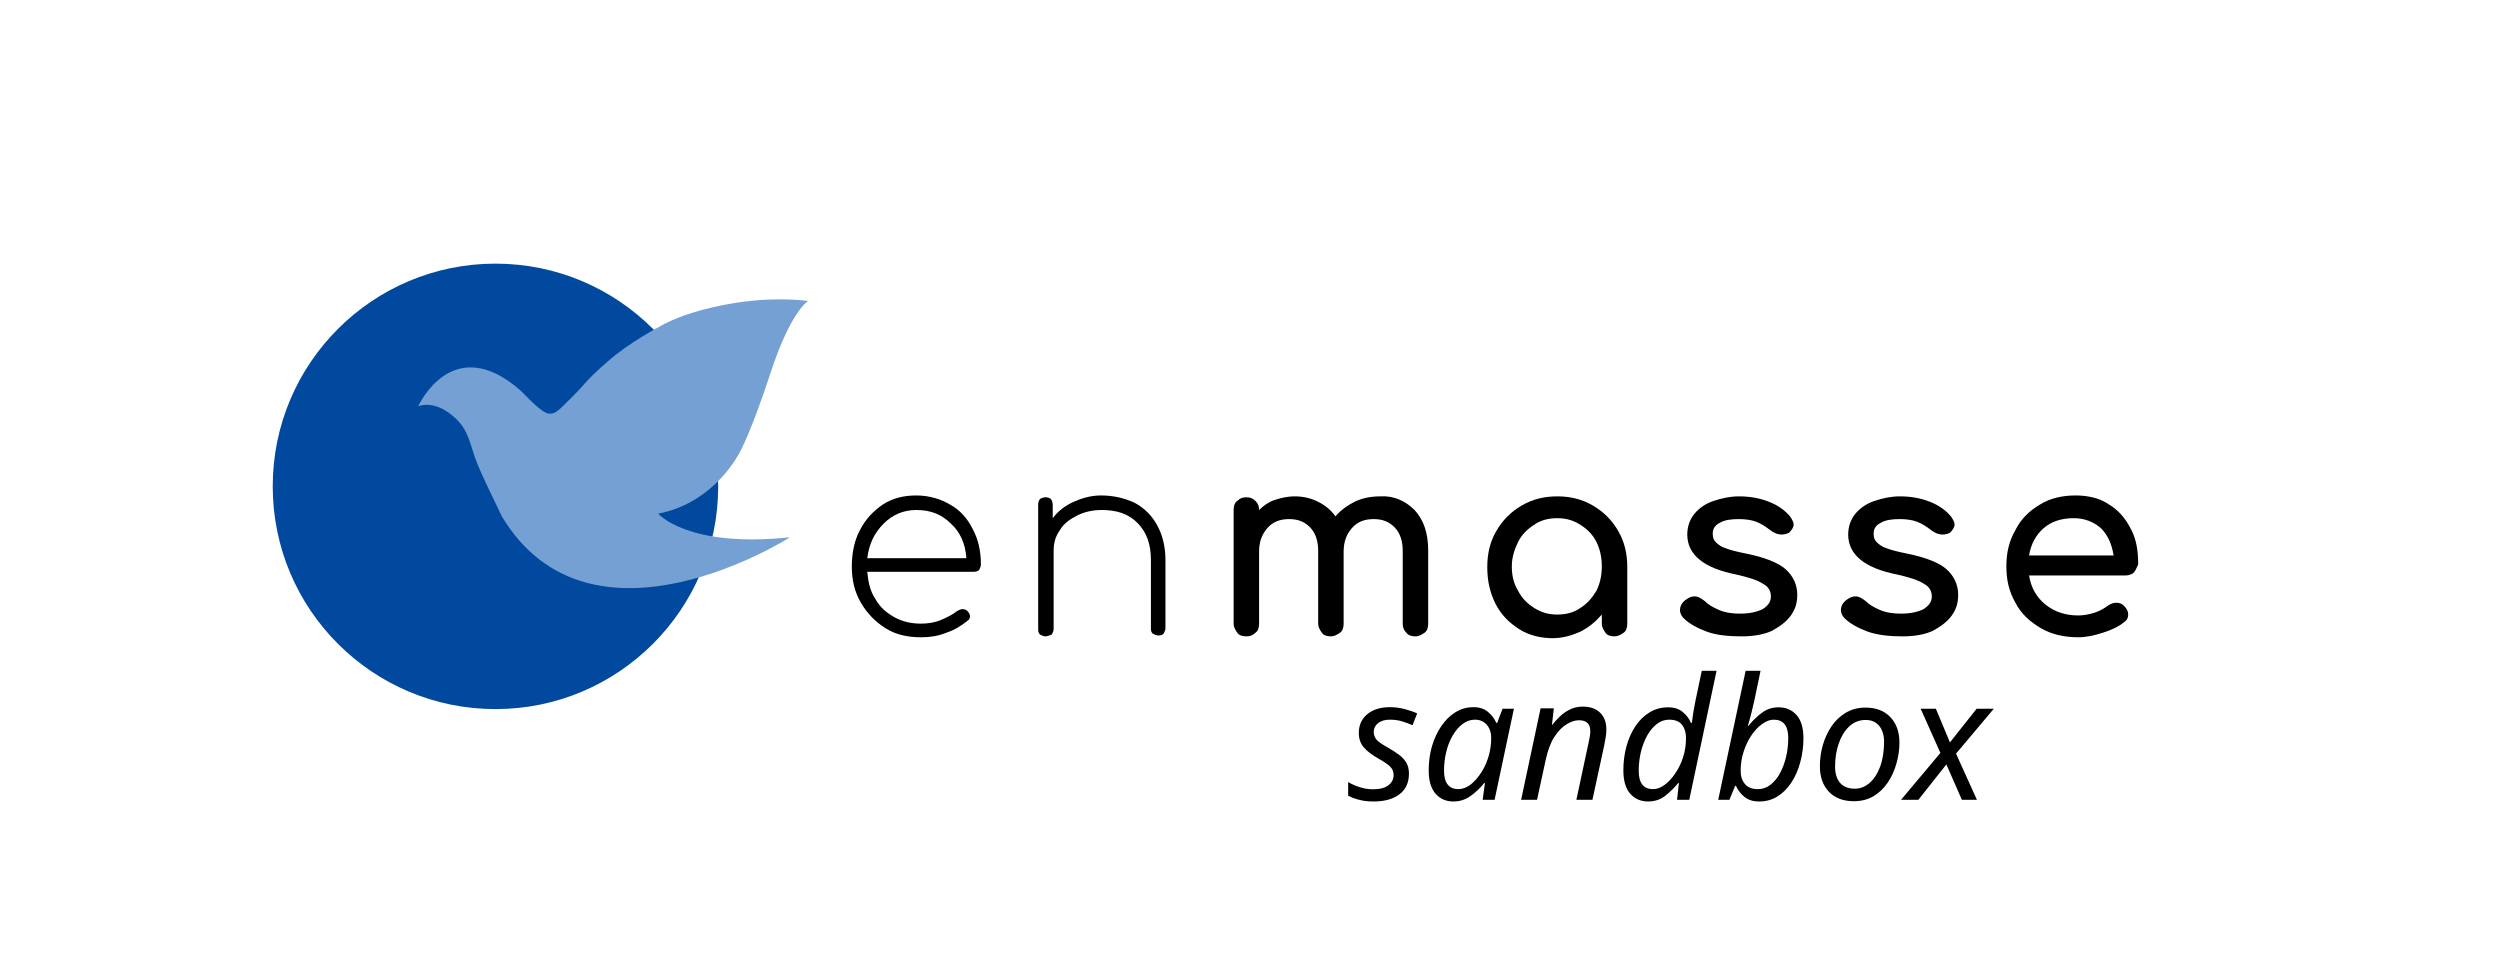
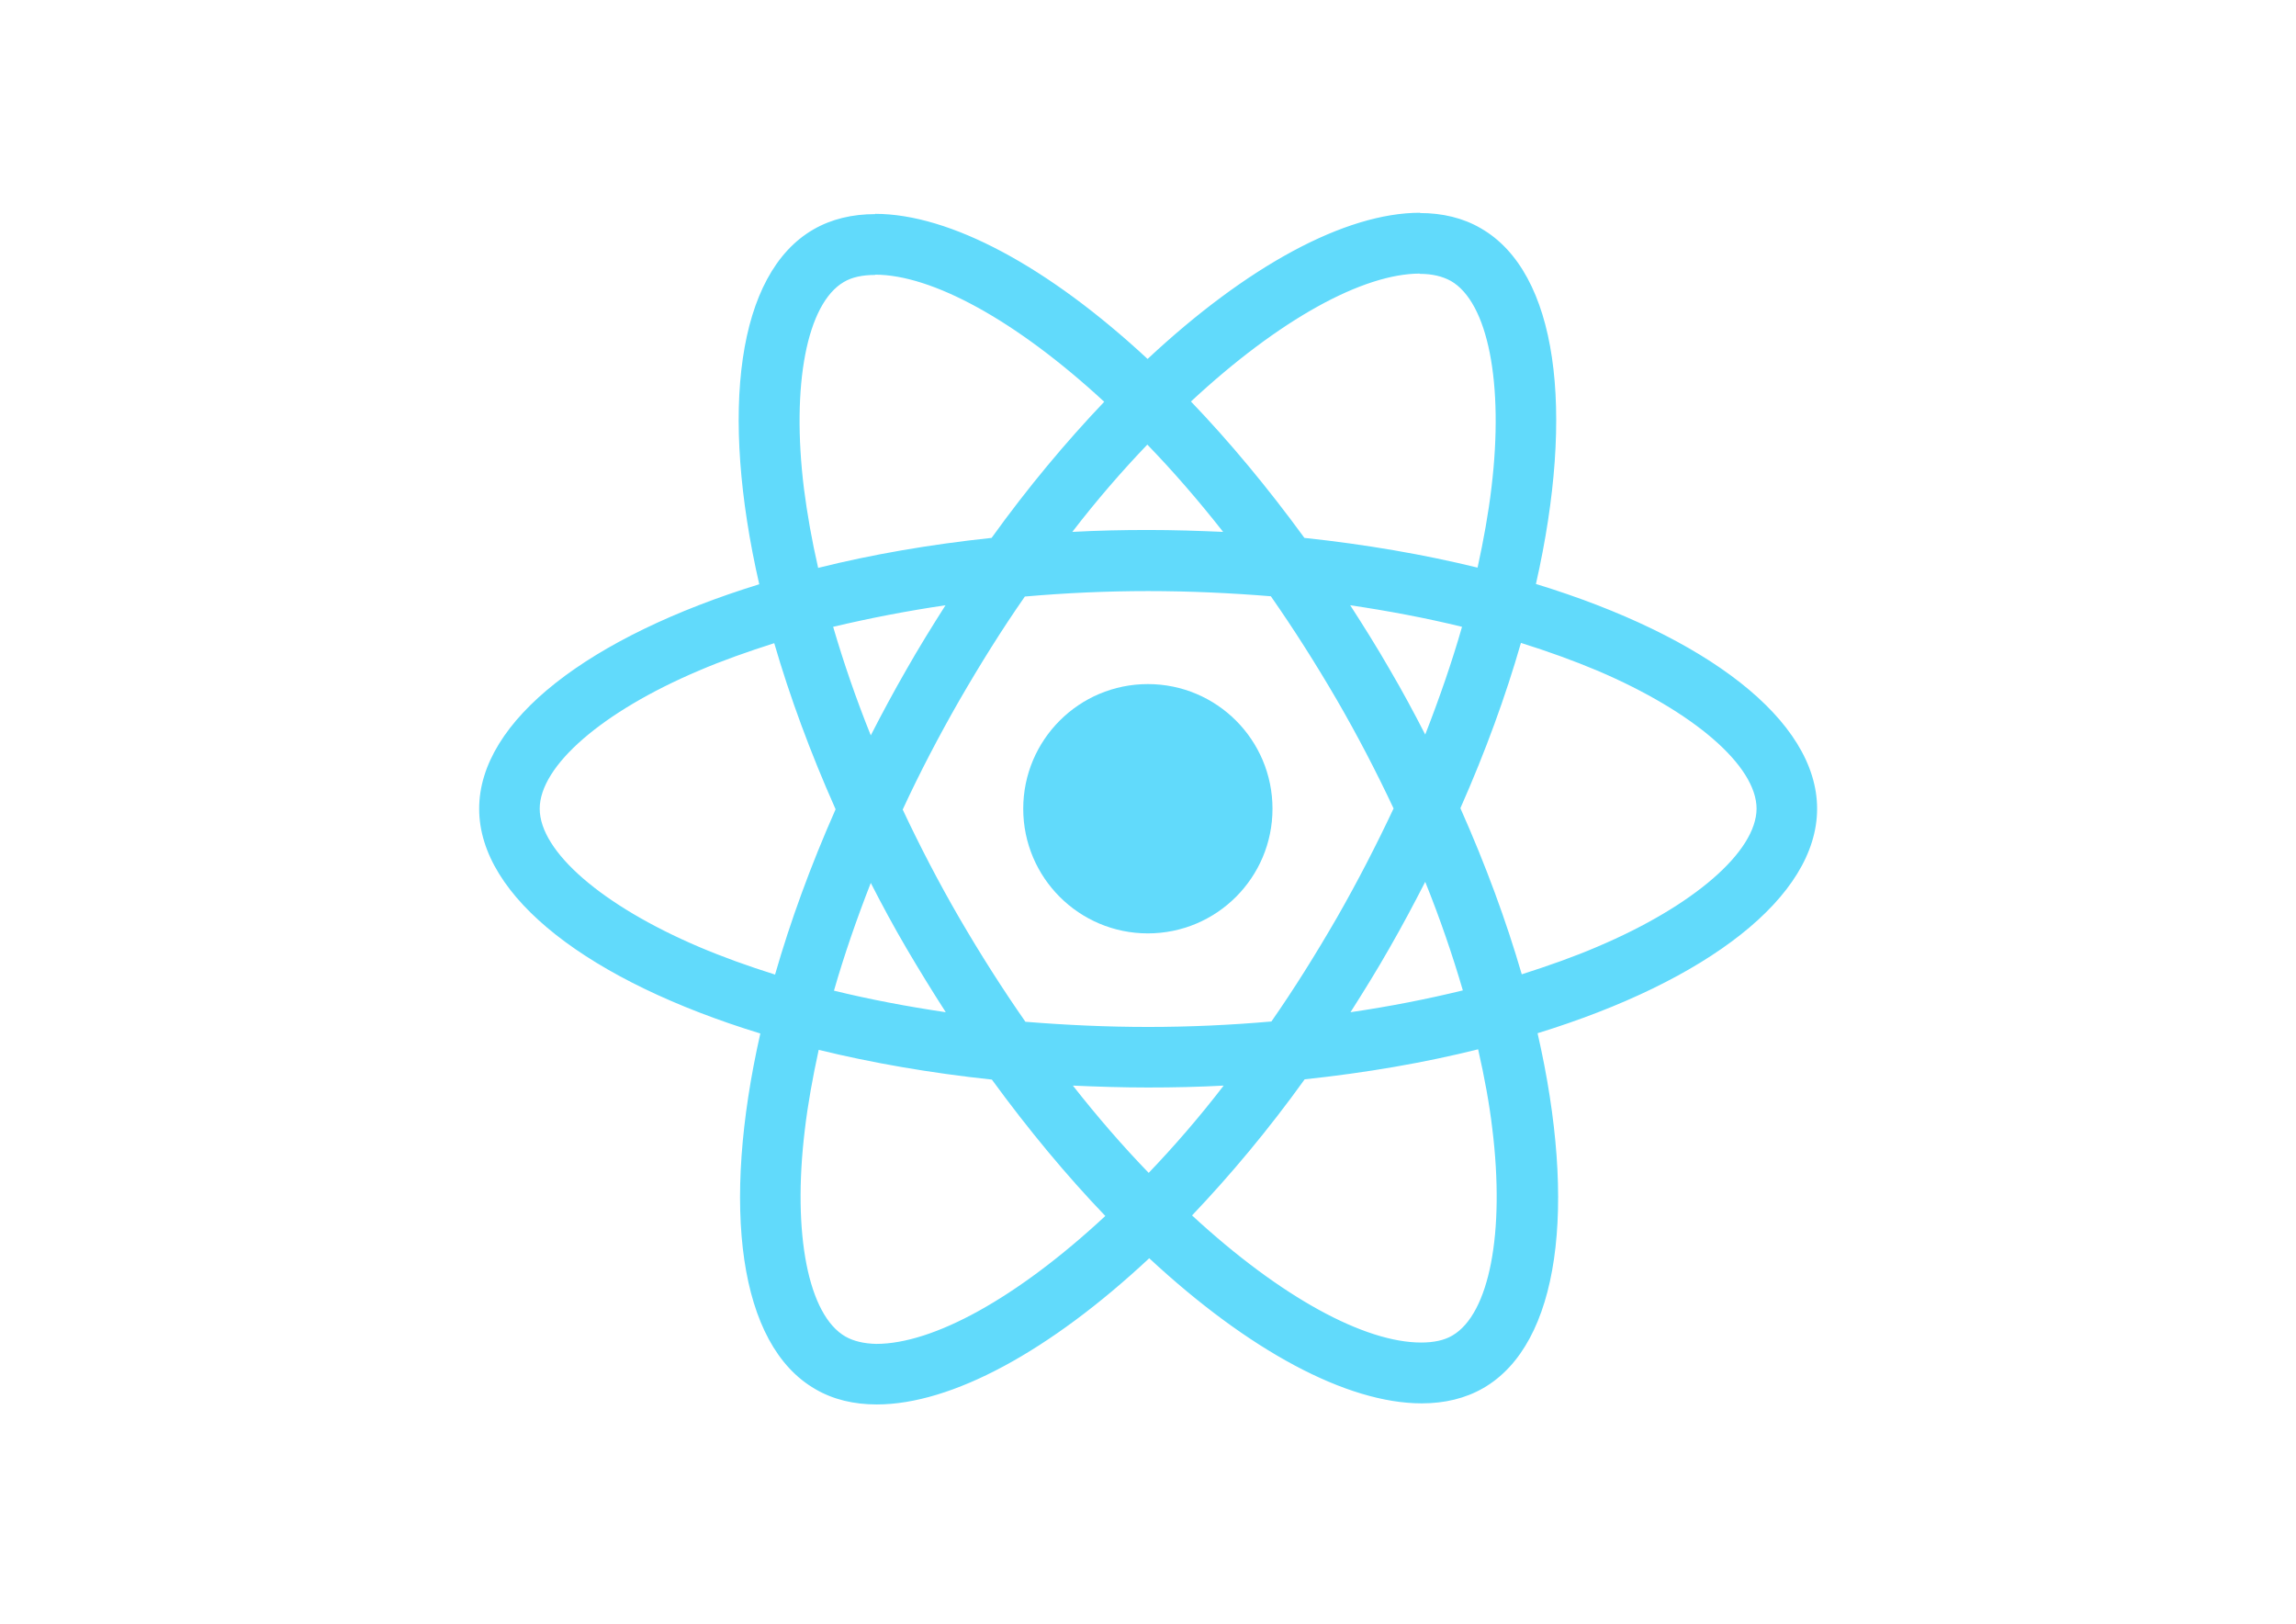
- <svg xmlns="http://www.w3.org/2000/svg" xml:space="preserve" style="enable-background:new 0 0 275 105;" viewBox="0 0 275 105" y="0px" x="0px" id="Layer_1" version="1.1">
-   <defs id="defs36" />
-   <style id="style2" type="text/css">
- 	.st0{enable-background:new    ;}
- 	.st1{font-family:'Comfortaa-Light';}
- 	.st2{font-size:28px;}
- 	.st3{letter-spacing:2;}
- 	.st4{fill:#00499E;}
- 	.st5{fill:#75A0D3;}
- </style>
-   <g id="Page-1">
-     <g transform="translate(-123, -65)" id="A4-Copy-2">
-       <g transform="translate(153, 94)" id="Group-2">
-         <g id="g12" class="st0">
-           <path id="path8" d="M74.5,26.5c1.1,0.6,1.9,1.5,2.5,2.7c0.6,1.1,0.9,2.4,0.9,3.9c0,0.2-0.1,0.4-0.2,0.6c-0.1,0.1-0.3,0.2-0.6,0.2H65.4      c0.1,1.1,0.3,2.1,0.9,3c0.5,0.9,1.2,1.5,2.1,2c0.9,0.5,1.9,0.7,2.9,0.7c0.7,0,1.5-0.1,2.2-0.4c0.7-0.3,1.3-0.6,1.8-1      c0.2-0.1,0.4-0.2,0.6-0.2c0.2,0,0.4,0.1,0.5,0.2c0.2,0.2,0.3,0.4,0.3,0.6c0,0.2-0.1,0.4-0.3,0.5c-0.6,0.5-1.4,1-2.3,1.3      c-1,0.4-1.9,0.5-2.8,0.5c-1.5,0-2.8-0.3-3.9-1c-1.1-0.7-2-1.6-2.7-2.8c-0.7-1.2-1-2.5-1-4c0-1.5,0.3-2.9,0.9-4      c0.6-1.2,1.5-2.1,2.5-2.8c1.1-0.7,2.3-1,3.7-1C72.2,25.5,73.5,25.9,74.5,26.5z M67.2,28.6c-1,1-1.6,2.2-1.8,3.8h10.9      c-0.1-1.6-0.7-2.9-1.7-3.8c-1-1-2.2-1.5-3.8-1.5C69.4,27.1,68.2,27.6,67.2,28.6z" />
-           <path id="path10" d="M94.8,26.3c1.1,0.6,1.9,1.4,2.5,2.5s0.9,2.4,0.9,3.8v7.5c0,0.2-0.1,0.4-0.2,0.6c-0.2,0.2-0.4,0.2-0.6,0.2      c-0.2,0-0.4-0.1-0.6-0.2c-0.2-0.2-0.2-0.4-0.2-0.6v-7.5c0-1.8-0.5-3.1-1.5-4.1s-2.3-1.4-3.9-1.4c-1,0-1.9,0.2-2.7,0.6      s-1.5,0.9-1.9,1.6c-0.5,0.7-0.7,1.4-0.7,2.3v8.6c0,0.2-0.1,0.4-0.2,0.6C85.4,40.9,85.2,41,85,41c-0.2,0-0.4-0.1-0.6-0.2      c-0.2-0.2-0.2-0.4-0.2-0.6V26.5c0-0.3,0.1-0.5,0.2-0.6s0.4-0.2,0.6-0.2c0.3,0,0.5,0.1,0.6,0.2c0.1,0.1,0.2,0.4,0.2,0.6V28      c0.6-0.8,1.4-1.4,2.3-1.8s1.9-0.7,3-0.7C92.5,25.5,93.7,25.8,94.8,26.3z" />
-         </g>
-         <text id="text14" class="st1 st2 st3" transform="matrix(1 0 0 1 103.0155 41)"> </text>
-         <g id="g26" class="st0">
-           <path id="path16" d="M125.6,27.1c1,1.1,1.5,2.5,1.5,4.5v8c0,0.4-0.1,0.8-0.4,1s-0.6,0.4-1,0.4c-0.4,0-0.8-0.1-1-0.4c-0.3-0.3-0.4-0.6-0.4-1      v-8c0-1.1-0.3-2-0.9-2.6s-1.3-0.9-2.3-0.9c-1,0-1.8,0.3-2.4,1s-0.9,1.5-0.9,2.6v7.9c0,0.4-0.1,0.8-0.4,1s-0.6,0.4-1,0.4      c-0.4,0-0.8-0.1-1-0.4s-0.4-0.6-0.4-1v-8c0-1.1-0.3-2-0.9-2.6c-0.6-0.6-1.3-0.9-2.3-0.9c-1,0-1.8,0.3-2.4,1      c-0.6,0.7-0.9,1.5-0.9,2.6v7.9c0,0.4-0.1,0.8-0.4,1c-0.3,0.3-0.6,0.4-1,0.4c-0.4,0-0.8-0.1-1-0.4s-0.4-0.6-0.4-1V27.1      c0-0.4,0.1-0.8,0.4-1c0.3-0.3,0.6-0.4,1-0.4c0.4,0,0.7,0.1,1,0.4c0.3,0.3,0.4,0.6,0.4,1c0.5-0.5,1.1-0.9,1.7-1.1      s1.4-0.4,2.2-0.4c1,0,1.8,0.2,2.6,0.6s1.4,0.9,1.9,1.6c0.6-0.7,1.3-1.2,2.1-1.6c0.8-0.4,1.8-0.6,2.8-0.6      C123.3,25.5,124.6,26.1,125.6,27.1z" />
-           <path id="path18" d="M145.2,26.6c1.2,0.7,2.1,1.6,2.8,2.8c0.7,1.2,1,2.5,1,4v6.2c0,0.4-0.1,0.8-0.4,1s-0.6,0.4-1,0.4c-0.4,0-0.8-0.1-1-0.4      s-0.4-0.6-0.4-1v-1c-0.7,0.8-1.4,1.4-2.4,1.9c-0.9,0.4-1.9,0.7-3,0.7c-1.3,0-2.6-0.3-3.7-1c-1.1-0.7-2-1.6-2.6-2.8      c-0.6-1.2-0.9-2.5-0.9-4c0-1.5,0.3-2.8,1-4c0.7-1.2,1.6-2.1,2.8-2.8c1.2-0.7,2.5-1,3.9-1S144,25.9,145.2,26.6z M143.8,37.9      c0.8-0.5,1.3-1.1,1.8-1.9c0.4-0.8,0.6-1.7,0.6-2.7s-0.2-1.9-0.6-2.7c-0.4-0.8-1-1.4-1.8-1.9s-1.6-0.7-2.5-0.7s-1.8,0.2-2.5,0.7      c-0.8,0.5-1.4,1.1-1.8,1.9c-0.4,0.8-0.7,1.7-0.7,2.7s0.2,1.9,0.7,2.7c0.4,0.8,1,1.4,1.8,1.9c0.8,0.5,1.6,0.7,2.5,0.7      S143.1,38.4,143.8,37.9z" />
-           <path id="path20" d="M157.8,40.5c-1.1-0.4-2-0.9-2.6-1.5c-0.2-0.2-0.4-0.5-0.4-0.9c0-0.4,0.2-0.8,0.6-1.1c0.4-0.3,0.7-0.4,1-0.4      c0.4,0,0.7,0.2,1.1,0.5c0.4,0.4,0.9,0.7,1.6,1c0.7,0.3,1.5,0.4,2.3,0.4c1.1,0,1.9-0.2,2.5-0.5c0.6-0.4,0.9-0.8,0.9-1.4      c0-0.6-0.3-1.1-0.9-1.4c-0.6-0.4-1.6-0.7-2.9-1c-3.6-0.7-5.4-2.2-5.4-4.4c0-0.9,0.3-1.7,0.8-2.3c0.5-0.6,1.2-1.1,2.1-1.4      c0.9-0.3,1.8-0.5,2.8-0.5c1.2,0,2.3,0.2,3.3,0.6c1,0.4,1.7,0.9,2.3,1.6c0.2,0.3,0.4,0.6,0.4,0.9c0,0.3-0.2,0.6-0.5,0.9      c-0.2,0.1-0.5,0.2-0.8,0.2c-0.5,0-0.9-0.2-1.3-0.5c-0.5-0.4-1-0.7-1.5-0.9c-0.5-0.2-1.2-0.3-1.9-0.3c-0.9,0-1.6,0.1-2.1,0.4      c-0.6,0.3-0.8,0.7-0.8,1.2c0,0.4,0.1,0.7,0.3,0.9s0.5,0.5,1.1,0.7c0.5,0.2,1.3,0.4,2.3,0.6c2,0.4,3.5,1,4.3,1.7      c0.8,0.7,1.3,1.7,1.3,2.8c0,0.9-0.2,1.6-0.7,2.3c-0.5,0.7-1.2,1.2-2.1,1.7c-0.9,0.4-2,0.6-3.3,0.6S158.9,40.9,157.8,40.5z" />
-           <path id="path22" d="M175.5,40.5c-1.1-0.4-2-0.9-2.6-1.5c-0.2-0.2-0.4-0.5-0.4-0.9c0-0.4,0.2-0.8,0.6-1.1c0.4-0.3,0.7-0.4,1-0.4      c0.4,0,0.7,0.2,1.1,0.5c0.4,0.4,0.9,0.7,1.6,1c0.7,0.3,1.5,0.4,2.3,0.4c1.1,0,1.9-0.2,2.5-0.5c0.6-0.4,0.9-0.8,0.9-1.4      c0-0.6-0.3-1.1-0.9-1.4c-0.6-0.4-1.6-0.7-2.9-1c-3.6-0.7-5.4-2.2-5.4-4.4c0-0.9,0.3-1.7,0.8-2.3c0.5-0.6,1.2-1.1,2.1-1.4      c0.9-0.3,1.8-0.5,2.8-0.5c1.2,0,2.3,0.2,3.3,0.6c1,0.4,1.7,0.9,2.3,1.6c0.2,0.3,0.4,0.6,0.4,0.9c0,0.3-0.2,0.6-0.5,0.9      c-0.2,0.1-0.5,0.2-0.8,0.2c-0.5,0-0.9-0.2-1.3-0.5c-0.5-0.4-1-0.7-1.5-0.9c-0.5-0.2-1.2-0.3-1.9-0.3c-0.9,0-1.6,0.1-2.1,0.4      c-0.6,0.3-0.8,0.7-0.8,1.2c0,0.4,0.1,0.7,0.3,0.9s0.5,0.5,1.1,0.7c0.5,0.2,1.3,0.4,2.3,0.6c2,0.4,3.5,1,4.3,1.7      c0.8,0.7,1.3,1.7,1.3,2.8c0,0.9-0.2,1.6-0.7,2.3c-0.5,0.7-1.2,1.2-2.1,1.7c-0.9,0.4-2,0.6-3.3,0.6S176.7,40.9,175.5,40.5z" />
-           <path id="path24" d="M204.7,34c-0.2,0.2-0.6,0.3-0.9,0.3h-10.6c0.2,1.3,0.8,2.4,1.8,3.2c1,0.8,2.2,1.2,3.6,1.2c0.6,0,1.1-0.1,1.8-0.3      c0.6-0.2,1.1-0.5,1.5-0.8c0.3-0.2,0.6-0.3,0.9-0.3s0.6,0.1,0.8,0.3c0.3,0.3,0.5,0.6,0.5,1c0,0.3-0.1,0.6-0.4,0.8      c-0.6,0.5-1.4,0.9-2.4,1.2c-0.9,0.3-1.8,0.5-2.7,0.5c-1.5,0-2.9-0.3-4.1-1c-1.2-0.7-2.2-1.6-2.8-2.8c-0.7-1.2-1-2.5-1-4      s0.3-2.8,1-4c0.6-1.2,1.5-2.1,2.7-2.8c1.1-0.7,2.5-1,3.9-1c1.4,0,2.7,0.3,3.7,1c1,0.6,1.8,1.5,2.4,2.7c0.6,1.1,0.8,2.4,0.8,3.9      C205,33.5,204.9,33.8,204.7,34z M194.8,29.1c-0.8,0.7-1.4,1.7-1.6,3h9.3c-0.2-1.2-0.6-2.2-1.4-3c-0.8-0.7-1.8-1.1-3-1.1      C196.7,28,195.6,28.4,194.8,29.1z" />
-         </g>
-         <ellipse ry="24.5" rx="24.5" cy="24.5" cx="24.5" class="st4" id="Combined-Shape-Copy-2" />
-         <path d="M16,15.7c0,0,3.7-8.3,11.2-1.8l0.8,0.8c0,0,1.7,1.8,2.4,1.8c0.7,0,0.8-0.1,2.5-1.8     c1.7-1.7,1.4-1.7,3.9-3.9s5.8-3.9,5.8-3.9s1.6-1,4.6-1.8s7.1-1.5,11.7-1c0,0-1.9,1.1-4.1,7.8c-2.2,6.7-3.4,8.8-3.4,8.8     s-2.7,5.6-9,6.8c0,0,3.2,3.8,14.5,2.6c0,0-21.9,14-31.7-2.3c-0.2-0.5-2.4-4.8-3-6.6c-0.7-2.3-1-3.1-2-4.1     C17.8,14.8,16,15.7,16,15.7" class="st5" id="Fill-1-Copy-7" />
-       </g>
-     </g>
+ <svg xmlns="http://www.w3.org/2000/svg" viewBox="0 0 841.9 595.3">
+   <g fill="#61DAFB">
+     <path d="M666.3 296.5c0-32.5-40.7-63.3-103.1-82.4 14.4-63.6 8-114.2-20.2-130.4-6.5-3.8-14.1-5.6-22.4-5.6v22.3c4.6 0 8.3.9 11.4 2.6 13.6 7.8 19.5 37.5 14.9 75.7-1.1 9.4-2.9 19.3-5.1 29.4-19.6-4.8-41-8.5-63.5-10.9-13.5-18.5-27.5-35.3-41.6-50 32.6-30.3 63.2-46.9 84-46.9V78c-27.5 0-63.5 19.6-99.9 53.6-36.4-33.8-72.4-53.2-99.9-53.2v22.3c20.7 0 51.4 16.5 84 46.6-14 14.7-28 31.4-41.3 49.9-22.6 2.4-44 6.1-63.6 11-2.3-10-4-19.7-5.2-29-4.7-38.2 1.1-67.9 14.6-75.8 3-1.8 6.9-2.6 11.5-2.6V78.5c-8.4 0-16 1.8-22.6 5.6-28.1 16.2-34.4 66.7-19.9 130.1-62.2 19.2-102.7 49.9-102.7 82.3 0 32.5 40.7 63.3 103.1 82.4-14.4 63.6-8 114.2 20.2 130.4 6.5 3.8 14.1 5.6 22.5 5.6 27.5 0 63.5-19.6 99.9-53.6 36.4 33.8 72.4 53.2 99.9 53.2 8.4 0 16-1.8 22.6-5.6 28.1-16.2 34.4-66.7 19.9-130.1 62-19.1 102.5-49.9 102.5-82.3zm-130.2-66.7c-3.7 12.9-8.3 26.2-13.5 39.5-4.1-8-8.4-16-13.1-24-4.6-8-9.5-15.8-14.4-23.4 14.2 2.1 27.9 4.7 41 7.9zm-45.8 106.5c-7.8 13.5-15.8 26.3-24.1 38.2-14.9 1.3-30 2-45.2 2-15.1 0-30.2-.7-45-1.9-8.3-11.9-16.4-24.6-24.2-38-7.6-13.1-14.5-26.4-20.8-39.8 6.2-13.4 13.2-26.8 20.7-39.9 7.8-13.5 15.8-26.3 24.1-38.2 14.9-1.3 30-2 45.2-2 15.1 0 30.2.7 45 1.9 8.3 11.9 16.4 24.6 24.2 38 7.6 13.1 14.5 26.4 20.8 39.8-6.3 13.4-13.2 26.8-20.7 39.9zm32.3-13c5.4 13.4 10 26.8 13.8 39.8-13.1 3.2-26.9 5.9-41.2 8 4.9-7.7 9.8-15.6 14.4-23.7 4.6-8 8.9-16.1 13-24.1zM421.2 430c-9.3-9.6-18.6-20.3-27.8-32 9 .4 18.2.7 27.5.7 9.4 0 18.7-.2 27.8-.7-9 11.7-18.3 22.4-27.5 32zm-74.4-58.9c-14.2-2.1-27.9-4.7-41-7.9 3.7-12.9 8.3-26.2 13.5-39.5 4.1 8 8.4 16 13.1 24 4.7 8 9.5 15.8 14.4 23.4zM420.7 163c9.3 9.6 18.6 20.3 27.8 32-9-.4-18.2-.7-27.5-.7-9.4 0-18.7.2-27.8.7 9-11.7 18.3-22.4 27.5-32zm-74 58.9c-4.9 7.7-9.8 15.6-14.4 23.7-4.6 8-8.9 16-13 24-5.4-13.4-10-26.8-13.8-39.8 13.1-3.1 26.9-5.8 41.2-7.9zm-90.5 125.2c-35.4-15.1-58.3-34.9-58.3-50.6 0-15.7 22.9-35.6 58.3-50.6 8.6-3.7 18-7 27.7-10.1 5.7 19.6 13.2 40 22.5 60.9-9.2 20.8-16.6 41.1-22.2 60.6-9.9-3.1-19.3-6.5-28-10.2zM310 490c-13.6-7.8-19.5-37.5-14.9-75.7 1.1-9.4 2.9-19.3 5.1-29.4 19.6 4.8 41 8.5 63.5 10.9 13.5 18.5 27.5 35.3 41.6 50-32.6 30.3-63.2 46.9-84 46.9-4.5-.1-8.3-1-11.3-2.7zm237.2-76.2c4.7 38.2-1.1 67.9-14.6 75.8-3 1.8-6.9 2.6-11.5 2.6-20.7 0-51.4-16.5-84-46.6 14-14.7 28-31.4 41.3-49.9 22.6-2.4 44-6.1 63.6-11 2.3 10.1 4.1 19.8 5.2 29.1zm38.5-66.7c-8.6 3.7-18 7-27.7 10.1-5.7-19.6-13.2-40-22.5-60.9 9.2-20.8 16.6-41.1 22.2-60.6 9.9 3.1 19.3 6.5 28.1 10.2 35.4 15.1 58.3 34.9 58.3 50.6-.1 15.7-23 35.6-58.4 50.6zM320.8 78.4z" />
+     <circle cx="420.9" cy="296.5" r="45.7" />
+     <path d="M520.5 78.1z" />
  </g>
-   <text id="text42" y="87.979" x="148.202" style="font-style:normal;font-variant:normal;font-weight:normal;font-stretch:normal;font-size:18.667px;line-height:1.25;font-family:'Source Code Pro';-inkscape-font-specification:'Source Code Pro';fill:#000000;fill-opacity:1;stroke:none" xml:space="preserve">
-     <tspan style="font-style:italic;font-variant:normal;font-weight:500;font-stretch:normal;font-family:'Source Code Pro';-inkscape-font-specification:'Source Code Pro Medium Italic';fill:#000000" y="87.979" x="148.202" id="tspan40">sandbox</tspan>
-   </text>
</svg>
